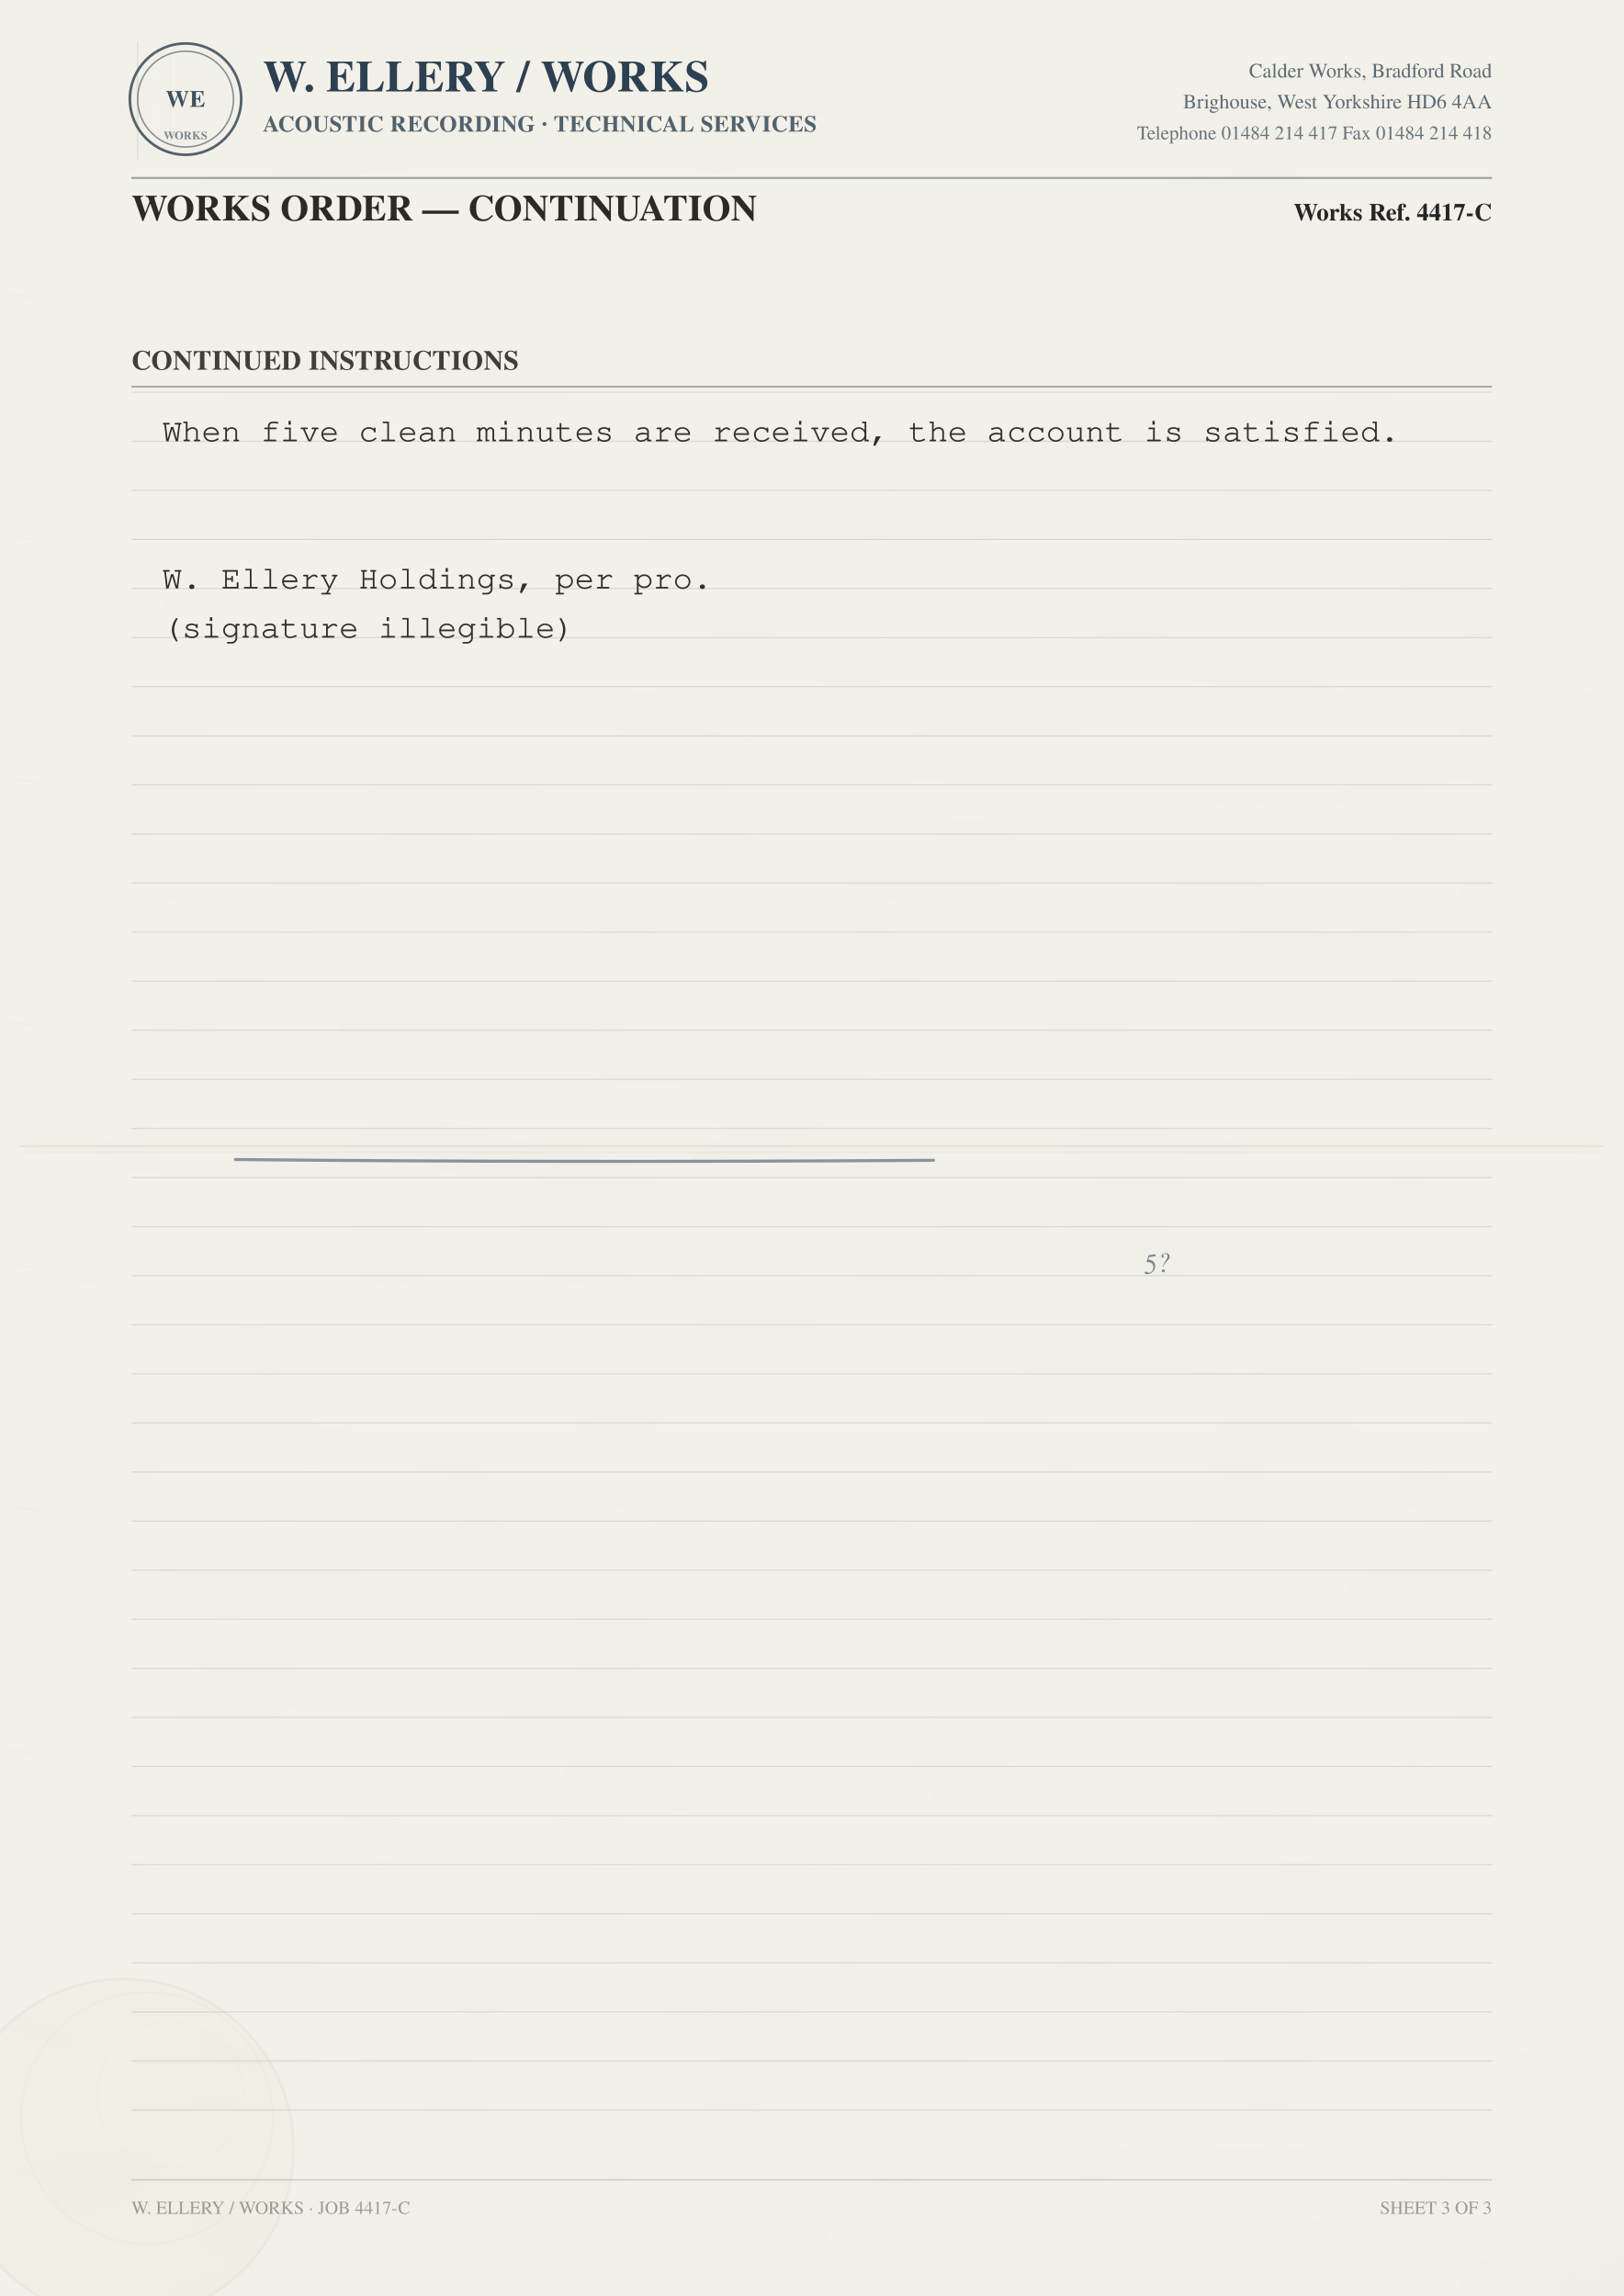
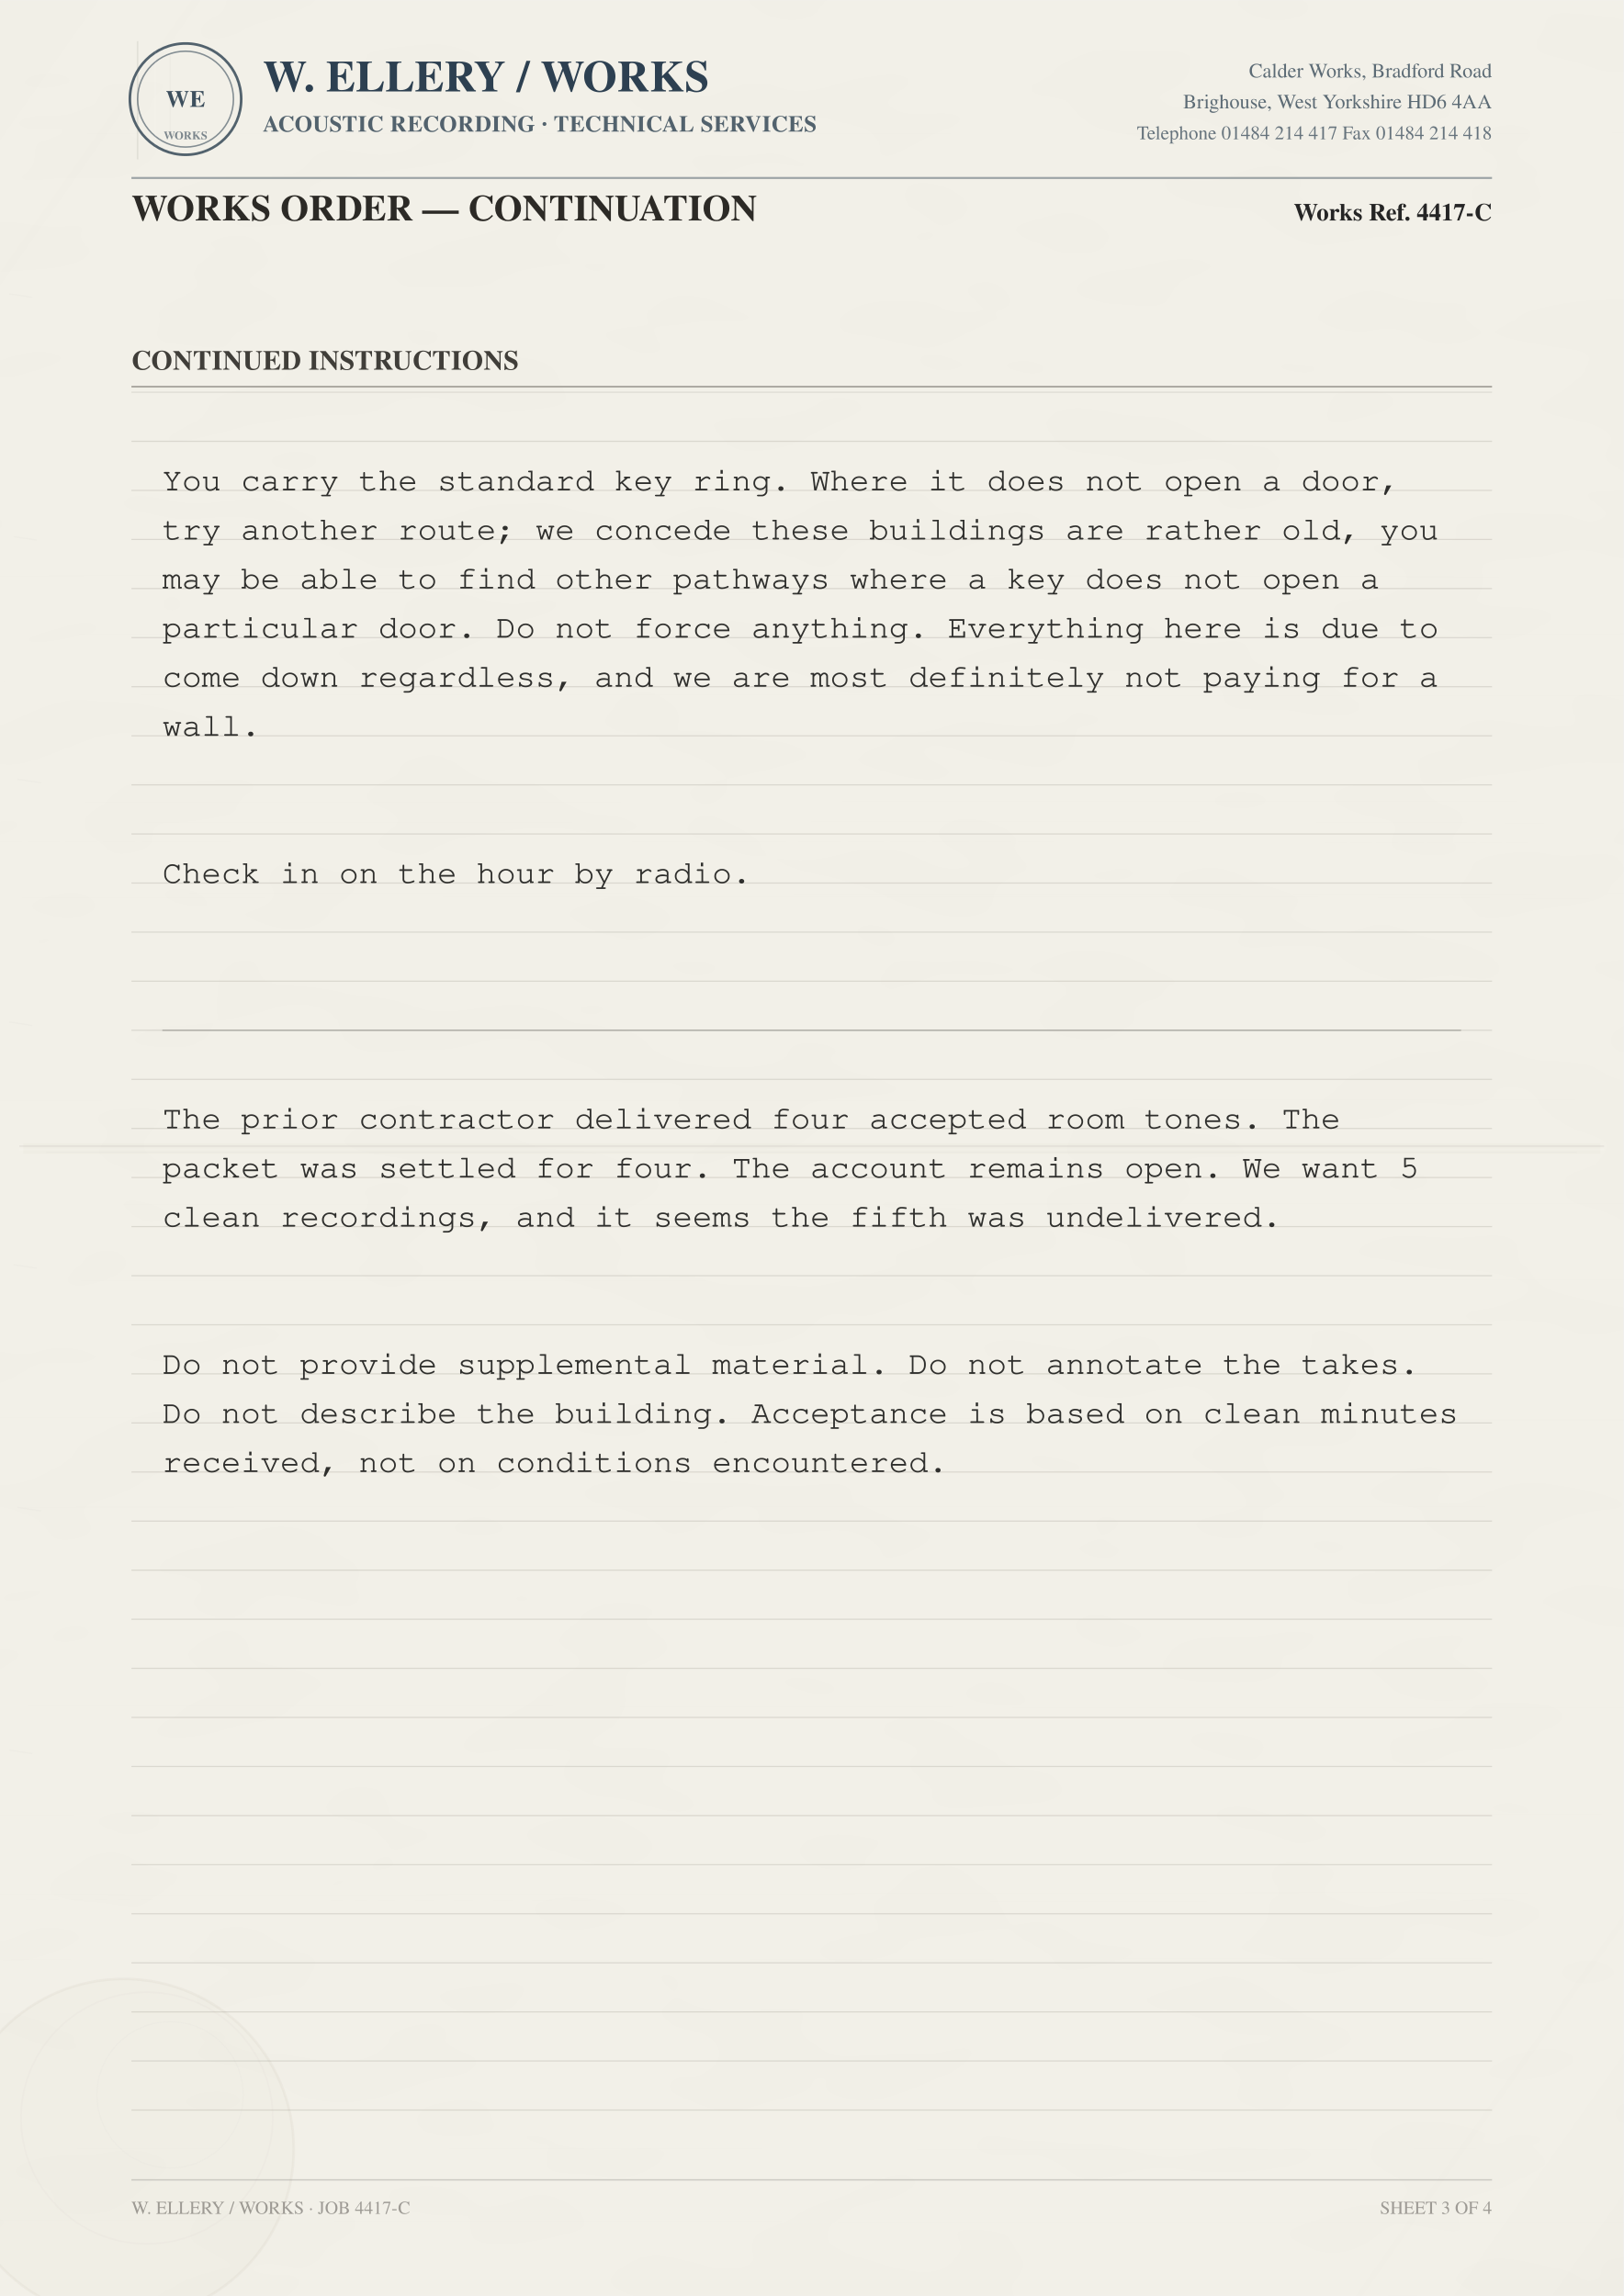
<svg xmlns="http://www.w3.org/2000/svg" width="2480" height="3508" viewBox="0 0 210 297" data-format="A4" data-physical-width-mm="210" data-physical-height-mm="297" data-process-ppi="600" data-canonical-ppi="300" data-entry-process="impact-24-nlq">
  <g id="paper-stock">
    <defs>
      <linearGradient id="edgeTone" x1="0" x2="1" y1="0" y2="1">
        <stop offset="0" stop-color="#5B574F" stop-opacity="0.010" />
        <stop offset=".08" stop-color="#FFFFFF" stop-opacity="0" />
        <stop offset=".90" stop-color="#FFFFFF" stop-opacity="0" />
        <stop offset="1" stop-color="#4E4B45" stop-opacity="0.013" />
      </linearGradient>
      <filter id="stockGrain" x="0" y="0" width="100%" height="100%">
        <feTurbulence type="fractalNoise" baseFrequency="0.045 0.11" numOctaves="2" seed="3819" />
        <feColorMatrix type="matrix" values="0 0 0 0 0.35  0 0 0 0 0.33  0 0 0 0 0.29  0 0 0 .010 0" />
      </filter>
    </defs>
    <rect width="210" height="297" fill="#F2F0E8" />
    <rect width="210" height="297" filter="url(#stockGrain)" opacity=".40" />
    <path d="M -6.80 142.40 C 55 142.52, 155 142.22, 203.75 142.27" stroke="#6D685F" stroke-opacity="0.005" stroke-width="0.081" fill="none" />
    <path d="M 17.07 37.97 C 55 37.78, 155 38.27, 197.05 37.75" stroke="#6D685F" stroke-opacity="0.005" stroke-width="0.039" fill="none" />
    <path d="M 8.97 122.66 C 55 122.75, 155 122.61, 199.07 122.83" stroke="#6D685F" stroke-opacity="0.007" stroke-width="0.038" fill="none" />
    <path d="M 8.61 278.00 C 55 277.65, 155 278.39, 191.51 277.91" stroke="#6D685F" stroke-opacity="0.006" stroke-width="0.077" fill="none" />
    <path d="M 18.58 106.36 C 55 106.46, 155 106.05, 199.79 106.50" stroke="#6D685F" stroke-opacity="0.007" stroke-width="0.081" fill="none" />
    <path d="M 11.25 17.24 C 55 17.20, 155 17.46, 212.84 17.17" stroke="#6D685F" stroke-opacity="0.006" stroke-width="0.080" fill="none" />
    <path d="M 3.10 194.98 C 55 194.88, 155 194.87, 192.08 194.89" stroke="#6D685F" stroke-opacity="0.009" stroke-width="0.082" fill="none" />
    <path d="M 11.14 22.67 C 55 22.59, 155 22.53, 224.05 22.86" stroke="#6D685F" stroke-opacity="0.007" stroke-width="0.035" fill="none" />
    <path d="M 11.01 103.74 C 55 103.93, 155 103.38, 224.41 103.80" stroke="#6D685F" stroke-opacity="0.006" stroke-width="0.074" fill="none" />
    <path d="M 3.48 220.73 C 55 220.51, 155 221.12, 213.77 220.88" stroke="#6D685F" stroke-opacity="0.009" stroke-width="0.038" fill="none" />
    <path d="M -5.08 234.83 C 55 235.04, 155 234.53, 220.43 234.77" stroke="#6D685F" stroke-opacity="0.007" stroke-width="0.073" fill="none" />
    <path d="M 18.24 89.82 C 55 89.83, 155 89.98, 223.15 90.02" stroke="#6D685F" stroke-opacity="0.009" stroke-width="0.060" fill="none" />
    <path d="M 10.36 165.69 C 55 165.77, 155 165.39, 211.36 165.60" stroke="#6D685F" stroke-opacity="0.009" stroke-width="0.037" fill="none" />
    <path d="M 2.80 116.11 C 55 116.11, 155 115.71, 205.59 116.28" stroke="#6D685F" stroke-opacity="0.005" stroke-width="0.085" fill="none" />
    <path d="M -2.58 245.04 C 55 245.35, 155 244.67, 197.69 244.90" stroke="#6D685F" stroke-opacity="0.009" stroke-width="0.060" fill="none" />
    <path d="M -6.57 183.44 C 55 183.18, 155 183.77, 224.70 183.66" stroke="#6D685F" stroke-opacity="0.009" stroke-width="0.075" fill="none" />
    <path d="M 13.48 292.50 C 55 292.11, 155 292.86, 202.31 292.42" stroke="#6D685F" stroke-opacity="0.005" stroke-width="0.055" fill="none" />
    <path d="M -3.96 287.20 C 55 287.29, 155 287.58, 218.49 287.41" stroke="#6D685F" stroke-opacity="0.01" stroke-width="0.044" fill="none" />
    <path d="M 10.23 82.07 C 55 81.95, 155 82.46, 213.14 81.94" stroke="#6D685F" stroke-opacity="0.008" stroke-width="0.067" fill="none" />
    <path d="M 3.23 245.74 C 55 245.91, 155 246.07, 196.64 245.88" stroke="#6D685F" stroke-opacity="0.007" stroke-width="0.059" fill="none" />
    <path d="M 17.48 115.61 C 55 115.28, 155 116.01, 217.57 115.50" stroke="#6D685F" stroke-opacity="0.007" stroke-width="0.072" fill="none" />
    <path d="M 6.45 76.59 C 55 76.66, 155 76.80, 206.59 76.74" stroke="#6D685F" stroke-opacity="0.007" stroke-width="0.061" fill="none" />
    <path d="M 15.98 155.78 C 55 155.90, 155 155.70, 223.70 155.65" stroke="#6D685F" stroke-opacity="0.009" stroke-width="0.066" fill="none" />
    <path d="M 1.36 253.47 C 55 253.87, 155 253.18, 192.67 253.40" stroke="#6D685F" stroke-opacity="0.005" stroke-width="0.077" fill="none" />
    <path d="M -6.74 108.89 C 55 108.75, 155 108.89, 217.20 109.07" stroke="#6D685F" stroke-opacity="0.006" stroke-width="0.062" fill="none" />
    <path d="M -5.11 74.53 C 55 74.20, 155 74.50, 193.92 74.62" stroke="#6D685F" stroke-opacity="0.009" stroke-width="0.073" fill="none" />
    <rect width="210" height="297" fill="url(#edgeTone)" />
  </g>
  <g id="process-content" data-process="impact-24-nlq" transform="rotate(0.000 105 148.5)">
    <g id="ellery-works-seal" data-process="preprinted-stationery">
      <circle cx="24" cy="12.8" r="7.2" fill="none" stroke="#263A4B" stroke-opacity="0.780" stroke-width=".34" />
      <circle cx="24" cy="12.8" r="6.2" fill="none" stroke="#263A4B" stroke-opacity="0.540" stroke-width=".19" />
      <text x="24.000" y="13.800" data-process="preprinted-stationery" font-family="'Nimbus Roman',serif" font-size="3.034" font-weight="700" letter-spacing="0" fill="#263A4B" fill-opacity="0.880" text-anchor="middle">WE</text>
      <text x="24.000" y="18.000" data-process="preprinted-stationery" font-family="'Nimbus Roman',serif" font-size="1.482" font-weight="600" letter-spacing="0" fill="#263A4B" fill-opacity="0.580" text-anchor="middle">WORKS</text>
    </g>
    <text x="34.000" y="11.800" data-process="preprinted-stationery" font-family="'Nimbus Roman',serif" font-size="5.715" font-weight="700" letter-spacing="0.011" fill="#263A4B" fill-opacity="0.960" text-anchor="start">W. ELLERY / WORKS</text>
    <text x="34.000" y="17.000" data-process="preprinted-stationery" font-family="'Nimbus Roman',serif" font-size="2.963" font-weight="600" letter-spacing="0.042" fill="#263A4B" fill-opacity="0.780" text-anchor="start">ACOUSTIC RECORDING · TECHNICAL SERVICES</text>
    <text x="193.000" y="10.000" data-process="preprinted-stationery" font-family="'Nimbus Roman',serif" font-size="2.646" font-weight="400" letter-spacing="0" fill="#263A4B" fill-opacity="0.730" text-anchor="end">Calder Works, Bradford Road</text>
    <text x="193.000" y="14.000" data-process="preprinted-stationery" font-family="'Nimbus Roman',serif" font-size="2.646" font-weight="400" letter-spacing="0" fill="#263A4B" fill-opacity="0.730" text-anchor="end">Brighouse, West Yorkshire  HD6 4AA</text>
    <text x="193.000" y="18.000" data-process="preprinted-stationery" font-family="'Nimbus Roman',serif" font-size="2.505" font-weight="400" letter-spacing="0" fill="#263A4B" fill-opacity="0.680" text-anchor="end">Telephone 01484 214 417   Fax 01484 214 418</text>
    <line x1="17" y1="23" x2="193" y2="23" data-process="preprinted-stationery" stroke="#263A4B" stroke-opacity="0.42" stroke-width="0.26" />
    <text x="17.000" y="28.500" data-process="preprinted-stationery" font-family="'Nimbus Roman',serif" font-size="4.727" font-weight="700" letter-spacing="0.009" fill="#2C2A26" fill-opacity="1.000" text-anchor="start">WORKS ORDER — CONTINUATION</text>
    <text x="193.000" y="28.500" data-process="preprinted-stationery" font-family="'Nimbus Roman',serif" font-size="3.175" font-weight="600" letter-spacing="0" fill="#252525" fill-opacity="1.000" text-anchor="end">Works Ref.  4417-C</text>
    <text x="17.000" y="47.800" data-process="preprinted-stationery" font-family="'Nimbus Roman',serif" font-size="3.556" font-weight="600" letter-spacing="0.028" fill="#403E39" fill-opacity="1.000" text-anchor="start">CONTINUED INSTRUCTIONS</text>
    <line x1="17" y1="50" x2="193" y2="50" data-process="preprinted-stationery" stroke="#4F4B44" stroke-opacity="0.42" stroke-width="0.24" />
    <line x1="17" y1="50.72" x2="193" y2="50.72" data-process="preprinted-stationery" stroke="#6B665D" stroke-opacity="0.17" stroke-width="0.14" />
    <line x1="17" y1="57.07" x2="193" y2="57.07" data-process="preprinted-stationery" stroke="#716C63" stroke-opacity="0.18" stroke-width="0.15" />
    <line x1="17" y1="63.42" x2="193" y2="63.42" data-process="preprinted-stationery" stroke="#716C63" stroke-opacity="0.18" stroke-width="0.15" />
    <line x1="17" y1="69.77" x2="193" y2="69.77" data-process="preprinted-stationery" stroke="#716C63" stroke-opacity="0.18" stroke-width="0.15" />
    <line x1="17" y1="76.12" x2="193" y2="76.12" data-process="preprinted-stationery" stroke="#716C63" stroke-opacity="0.18" stroke-width="0.15" />
    <line x1="17" y1="82.47" x2="193" y2="82.47" data-process="preprinted-stationery" stroke="#716C63" stroke-opacity="0.18" stroke-width="0.15" />
    <line x1="17" y1="88.82" x2="193" y2="88.82" data-process="preprinted-stationery" stroke="#716C63" stroke-opacity="0.18" stroke-width="0.15" />
    <line x1="17" y1="95.17" x2="193" y2="95.17" data-process="preprinted-stationery" stroke="#716C63" stroke-opacity="0.18" stroke-width="0.15" />
    <line x1="17" y1="101.52" x2="193" y2="101.52" data-process="preprinted-stationery" stroke="#716C63" stroke-opacity="0.18" stroke-width="0.15" />
    <line x1="17" y1="107.87" x2="193" y2="107.87" data-process="preprinted-stationery" stroke="#716C63" stroke-opacity="0.18" stroke-width="0.15" />
    <line x1="17" y1="114.22" x2="193" y2="114.22" data-process="preprinted-stationery" stroke="#716C63" stroke-opacity="0.18" stroke-width="0.15" />
    <line x1="17" y1="120.57" x2="193" y2="120.57" data-process="preprinted-stationery" stroke="#716C63" stroke-opacity="0.18" stroke-width="0.15" />
    <line x1="17" y1="126.92" x2="193" y2="126.92" data-process="preprinted-stationery" stroke="#716C63" stroke-opacity="0.18" stroke-width="0.15" />
    <line x1="17" y1="133.27" x2="193" y2="133.27" data-process="preprinted-stationery" stroke="#716C63" stroke-opacity="0.18" stroke-width="0.15" />
    <line x1="17" y1="139.62" x2="193" y2="139.62" data-process="preprinted-stationery" stroke="#716C63" stroke-opacity="0.18" stroke-width="0.15" />
    <line x1="17" y1="145.97" x2="193" y2="145.97" data-process="preprinted-stationery" stroke="#716C63" stroke-opacity="0.18" stroke-width="0.15" />
    <line x1="17" y1="152.32" x2="193" y2="152.32" data-process="preprinted-stationery" stroke="#716C63" stroke-opacity="0.18" stroke-width="0.15" />
    <line x1="17" y1="158.67" x2="193" y2="158.67" data-process="preprinted-stationery" stroke="#716C63" stroke-opacity="0.18" stroke-width="0.15" />
    <line x1="17" y1="165.02" x2="193" y2="165.02" data-process="preprinted-stationery" stroke="#716C63" stroke-opacity="0.18" stroke-width="0.15" />
    <line x1="17" y1="171.37" x2="193" y2="171.37" data-process="preprinted-stationery" stroke="#716C63" stroke-opacity="0.18" stroke-width="0.15" />
    <line x1="17" y1="177.72" x2="193" y2="177.72" data-process="preprinted-stationery" stroke="#716C63" stroke-opacity="0.18" stroke-width="0.15" />
    <line x1="17" y1="184.07" x2="193" y2="184.07" data-process="preprinted-stationery" stroke="#716C63" stroke-opacity="0.18" stroke-width="0.15" />
    <line x1="17" y1="190.42" x2="193" y2="190.42" data-process="preprinted-stationery" stroke="#716C63" stroke-opacity="0.18" stroke-width="0.15" />
    <line x1="17" y1="196.77" x2="193" y2="196.77" data-process="preprinted-stationery" stroke="#716C63" stroke-opacity="0.18" stroke-width="0.15" />
    <line x1="17" y1="203.12" x2="193" y2="203.12" data-process="preprinted-stationery" stroke="#716C63" stroke-opacity="0.18" stroke-width="0.15" />
    <line x1="17" y1="209.47" x2="193" y2="209.47" data-process="preprinted-stationery" stroke="#716C63" stroke-opacity="0.18" stroke-width="0.15" />
    <line x1="17" y1="215.82" x2="193" y2="215.82" data-process="preprinted-stationery" stroke="#716C63" stroke-opacity="0.18" stroke-width="0.15" />
    <line x1="17" y1="222.17" x2="193" y2="222.17" data-process="preprinted-stationery" stroke="#716C63" stroke-opacity="0.18" stroke-width="0.15" />
    <line x1="17" y1="228.52" x2="193" y2="228.52" data-process="preprinted-stationery" stroke="#716C63" stroke-opacity="0.18" stroke-width="0.15" />
    <line x1="17" y1="234.87" x2="193" y2="234.87" data-process="preprinted-stationery" stroke="#716C63" stroke-opacity="0.18" stroke-width="0.15" />
    <line x1="17" y1="241.22" x2="193" y2="241.22" data-process="preprinted-stationery" stroke="#716C63" stroke-opacity="0.18" stroke-width="0.15" />
    <line x1="17" y1="247.57" x2="193" y2="247.57" data-process="preprinted-stationery" stroke="#716C63" stroke-opacity="0.18" stroke-width="0.15" />
    <line x1="17" y1="253.92" x2="193" y2="253.92" data-process="preprinted-stationery" stroke="#716C63" stroke-opacity="0.18" stroke-width="0.15" />
    <line x1="17" y1="260.27" x2="193" y2="260.27" data-process="preprinted-stationery" stroke="#716C63" stroke-opacity="0.18" stroke-width="0.15" />
    <line x1="17" y1="266.62" x2="193" y2="266.62" data-process="preprinted-stationery" stroke="#716C63" stroke-opacity="0.18" stroke-width="0.15" />
    <line x1="17" y1="272.97" x2="193" y2="272.97" data-process="preprinted-stationery" stroke="#716C63" stroke-opacity="0.18" stroke-width="0.15" />
-     <text x="21.000" y="57.070" font-family="'Nimbus Mono PS',monospace" font-size="4.233" font-weight="400" letter-spacing="0" fill="#242321" fill-opacity="0.940" text-anchor="start">When five clean minutes are received, the account is satisfied.</text>
-     <text x="21.000" y="76.120" font-family="'Nimbus Mono PS',monospace" font-size="4.233" font-weight="400" letter-spacing="0" fill="#242321" fill-opacity="0.940" text-anchor="start">W. Ellery Holdings, per pro.</text>
-     <text x="21.000" y="82.470" font-family="'Nimbus Mono PS',monospace" font-size="4.233" font-weight="400" letter-spacing="0" fill="#242321" fill-opacity="0.940" text-anchor="start">(signature illegible)</text>
+     <text x="21.000" y="63.420" font-family="'Nimbus Mono PS',monospace" font-size="4.233" font-weight="400" letter-spacing="0" fill="#242321" fill-opacity="0.940" text-anchor="start">You carry the standard key ring. Where it does not open a door,</text>
+     <text x="21.000" y="69.770" font-family="'Nimbus Mono PS',monospace" font-size="4.233" font-weight="400" letter-spacing="0" fill="#242321" fill-opacity="0.940" text-anchor="start">try another route; we concede these buildings are rather old, you</text>
+     <text x="21.000" y="76.120" font-family="'Nimbus Mono PS',monospace" font-size="4.233" font-weight="400" letter-spacing="0" fill="#242321" fill-opacity="0.940" text-anchor="start">may be able to find other pathways where a key does not open a</text>
+     <text x="21.000" y="82.470" font-family="'Nimbus Mono PS',monospace" font-size="4.233" font-weight="400" letter-spacing="0" fill="#242321" fill-opacity="0.940" text-anchor="start">particular door. Do not force anything. Everything here is due to</text>
+     <text x="21.000" y="88.820" font-family="'Nimbus Mono PS',monospace" font-size="4.233" font-weight="400" letter-spacing="0" fill="#242321" fill-opacity="0.940" text-anchor="start">come down regardless, and we are most definitely not paying for a</text>
+     <text x="21.000" y="95.170" font-family="'Nimbus Mono PS',monospace" font-size="4.233" font-weight="400" letter-spacing="0" fill="#242321" fill-opacity="0.940" text-anchor="start">wall.</text>
+     <text x="21.000" y="114.220" font-family="'Nimbus Mono PS',monospace" font-size="4.233" font-weight="400" letter-spacing="0" fill="#242321" fill-opacity="0.940" text-anchor="start">Check in on the hour by radio.</text>
+     <line x1="21" y1="133.27" x2="189" y2="133.27" data-process="preprinted-stationery" stroke="#494846" stroke-opacity="0.28" stroke-width="0.2" />
+     <text x="21.000" y="145.970" font-family="'Nimbus Mono PS',monospace" font-size="4.233" font-weight="400" letter-spacing="0" fill="#242321" fill-opacity="0.940" text-anchor="start">The prior contractor delivered four accepted room tones. The</text>
+     <text x="21.000" y="152.320" font-family="'Nimbus Mono PS',monospace" font-size="4.233" font-weight="400" letter-spacing="0" fill="#242321" fill-opacity="0.940" text-anchor="start">packet was settled for four. The account remains open. We want 5</text>
+     <text x="21.000" y="158.670" font-family="'Nimbus Mono PS',monospace" font-size="4.233" font-weight="400" letter-spacing="0" fill="#242321" fill-opacity="0.940" text-anchor="start">clean recordings, and it seems the fifth was undelivered.</text>
+     <text x="21.000" y="177.720" font-family="'Nimbus Mono PS',monospace" font-size="4.233" font-weight="400" letter-spacing="0" fill="#242321" fill-opacity="0.940" text-anchor="start">Do not provide supplemental material. Do not annotate the takes.</text>
+     <text x="21.000" y="184.070" font-family="'Nimbus Mono PS',monospace" font-size="4.233" font-weight="400" letter-spacing="0" fill="#242321" fill-opacity="0.940" text-anchor="start">Do not describe the building. Acceptance is based on clean minutes</text>
+     <text x="21.000" y="190.420" font-family="'Nimbus Mono PS',monospace" font-size="4.233" font-weight="400" letter-spacing="0" fill="#242321" fill-opacity="0.940" text-anchor="start">received, not on conditions encountered.</text>
    <line x1="17" y1="282" x2="193" y2="282" data-process="preprinted-stationery" stroke="#56534E" stroke-opacity="0.24" stroke-width="0.18" />
    <text x="17.000" y="286.400" data-process="preprinted-stationery" font-family="'Nimbus Roman',serif" font-size="2.364" font-weight="400" letter-spacing="0" fill="#56534E" fill-opacity="0.540" text-anchor="start">W. ELLERY / WORKS · JOB 4417-C</text>
-     <text x="193.000" y="286.400" data-process="preprinted-stationery" font-family="'Nimbus Roman',serif" font-size="2.364" font-weight="400" letter-spacing="0" fill="#56534E" fill-opacity="0.540" text-anchor="end">SHEET 3 OF 3</text>
+     <text x="193.000" y="286.400" data-process="preprinted-stationery" font-family="'Nimbus Roman',serif" font-size="2.364" font-weight="400" letter-spacing="0" fill="#56534E" fill-opacity="0.540" text-anchor="end">SHEET 3 OF 4</text>
  </g>
-   <g id="process-manual" data-process="biro">
-     <path d="M 30.45 149.99 q 41.54 .42 90.30 .10" fill="none" stroke="#1F3958" stroke-opacity="0.500" stroke-width=".40" stroke-linecap="round" />
-     <text x="148.050" y="164.835" transform="rotate(-7.000 148.050 164.835)" data-process="biro" font-family="'Nimbus Roman',serif" font-size="3.598" font-weight="400" font-style="italic" letter-spacing="0" fill="#1F3958" fill-opacity="0.580" text-anchor="start">5?</text>
-   </g>
+   <g id="process-manual" data-process="biro" />
  <g id="process-handling" data-process="handling">
    <rect x="3" y="147.88" width="204" height="1.35" data-process="handling" fill="#6A645A" fill-opacity="0.020" />
    <line x1="2.5" y1="148.26" x2="207.5" y2="148.26" data-process="handling" stroke="#5D574D" stroke-opacity="0.08" stroke-width="0.2" />
    <line x1="2.5" y1="148.67" x2="207.5" y2="148.67" data-process="handling" stroke="#FFFFFF" stroke-opacity="0.117" stroke-width="0.22" />
    <line x1="6" y1="149.08" x2="204" y2="149.08" data-process="handling" stroke="#81796C" stroke-opacity="0.034" stroke-width="0.12" />
    <line x1="17.8" y1="5.3" x2="17.8" y2="20.6" data-process="handling" stroke="#5F594F" stroke-opacity="0.103" stroke-width="0.2" />
    <line x1="20.1" y1="6.4" x2="20.1" y2="18.8" data-process="handling" stroke="#FFFFFF" stroke-opacity="0.064" stroke-width="0.22" />
    <line x1="22" y1="7.2" x2="22" y2="17.7" data-process="handling" stroke="#777066" stroke-opacity="0.043" stroke-width="0.13" />
    <circle cx="16" cy="278" r="22" data-process="handling" fill="#8A806B" fill-opacity="0.016" stroke="#766B57" stroke-opacity="0.053" stroke-width=".34" />
    <circle cx="19" cy="274" r="16.28" data-process="handling" fill="none" stroke="#8B8068" stroke-opacity="0.031" stroke-width=".22" />
    <circle cx="22" cy="271" r="9.46" data-process="handling" fill="none" stroke="#A39A87" stroke-opacity="0.024" stroke-width=".16" />
    <line x1="1.2" y1="38" x2="4.2" y2="38.45" data-process="handling" stroke="#6B6458" stroke-opacity="0.024" stroke-width="0.17" />
    <line x1="205.8" y1="46" x2="208.4" y2="45.5" data-process="handling" stroke="#FFFFFF" stroke-opacity="0.025" stroke-width="0.16" />
    <line x1="1.75" y1="69.4" x2="4.75" y2="69.85" data-process="handling" stroke="#6B6458" stroke-opacity="0.024" stroke-width="0.17" />
    <line x1="205.25" y1="77.4" x2="207.85" y2="76.9" data-process="handling" stroke="#FFFFFF" stroke-opacity="0.025" stroke-width="0.16" />
    <line x1="2.3" y1="100.8" x2="5.3" y2="101.25" data-process="handling" stroke="#6B6458" stroke-opacity="0.024" stroke-width="0.17" />
    <line x1="204.7" y1="108.8" x2="207.3" y2="108.3" data-process="handling" stroke="#FFFFFF" stroke-opacity="0.025" stroke-width="0.16" />
    <line x1="1.2" y1="132.2" x2="4.2" y2="132.65" data-process="handling" stroke="#6B6458" stroke-opacity="0.024" stroke-width="0.17" />
    <line x1="205.8" y1="140.2" x2="208.4" y2="139.7" data-process="handling" stroke="#FFFFFF" stroke-opacity="0.025" stroke-width="0.16" />
    <line x1="1.75" y1="163.6" x2="4.75" y2="164.05" data-process="handling" stroke="#6B6458" stroke-opacity="0.024" stroke-width="0.17" />
    <line x1="205.25" y1="171.6" x2="207.85" y2="171.1" data-process="handling" stroke="#FFFFFF" stroke-opacity="0.025" stroke-width="0.16" />
    <line x1="2.3" y1="195" x2="5.3" y2="195.45" data-process="handling" stroke="#6B6458" stroke-opacity="0.024" stroke-width="0.17" />
    <line x1="204.7" y1="203" x2="207.3" y2="202.5" data-process="handling" stroke="#FFFFFF" stroke-opacity="0.025" stroke-width="0.16" />
    <line x1="1.2" y1="226.4" x2="4.2" y2="226.85" data-process="handling" stroke="#6B6458" stroke-opacity="0.024" stroke-width="0.17" />
    <line x1="205.8" y1="234.4" x2="208.4" y2="233.9" data-process="handling" stroke="#FFFFFF" stroke-opacity="0.025" stroke-width="0.16" />
  </g>
  <g id="reproduction-defects" data-process="offset-1c" />
</svg>
